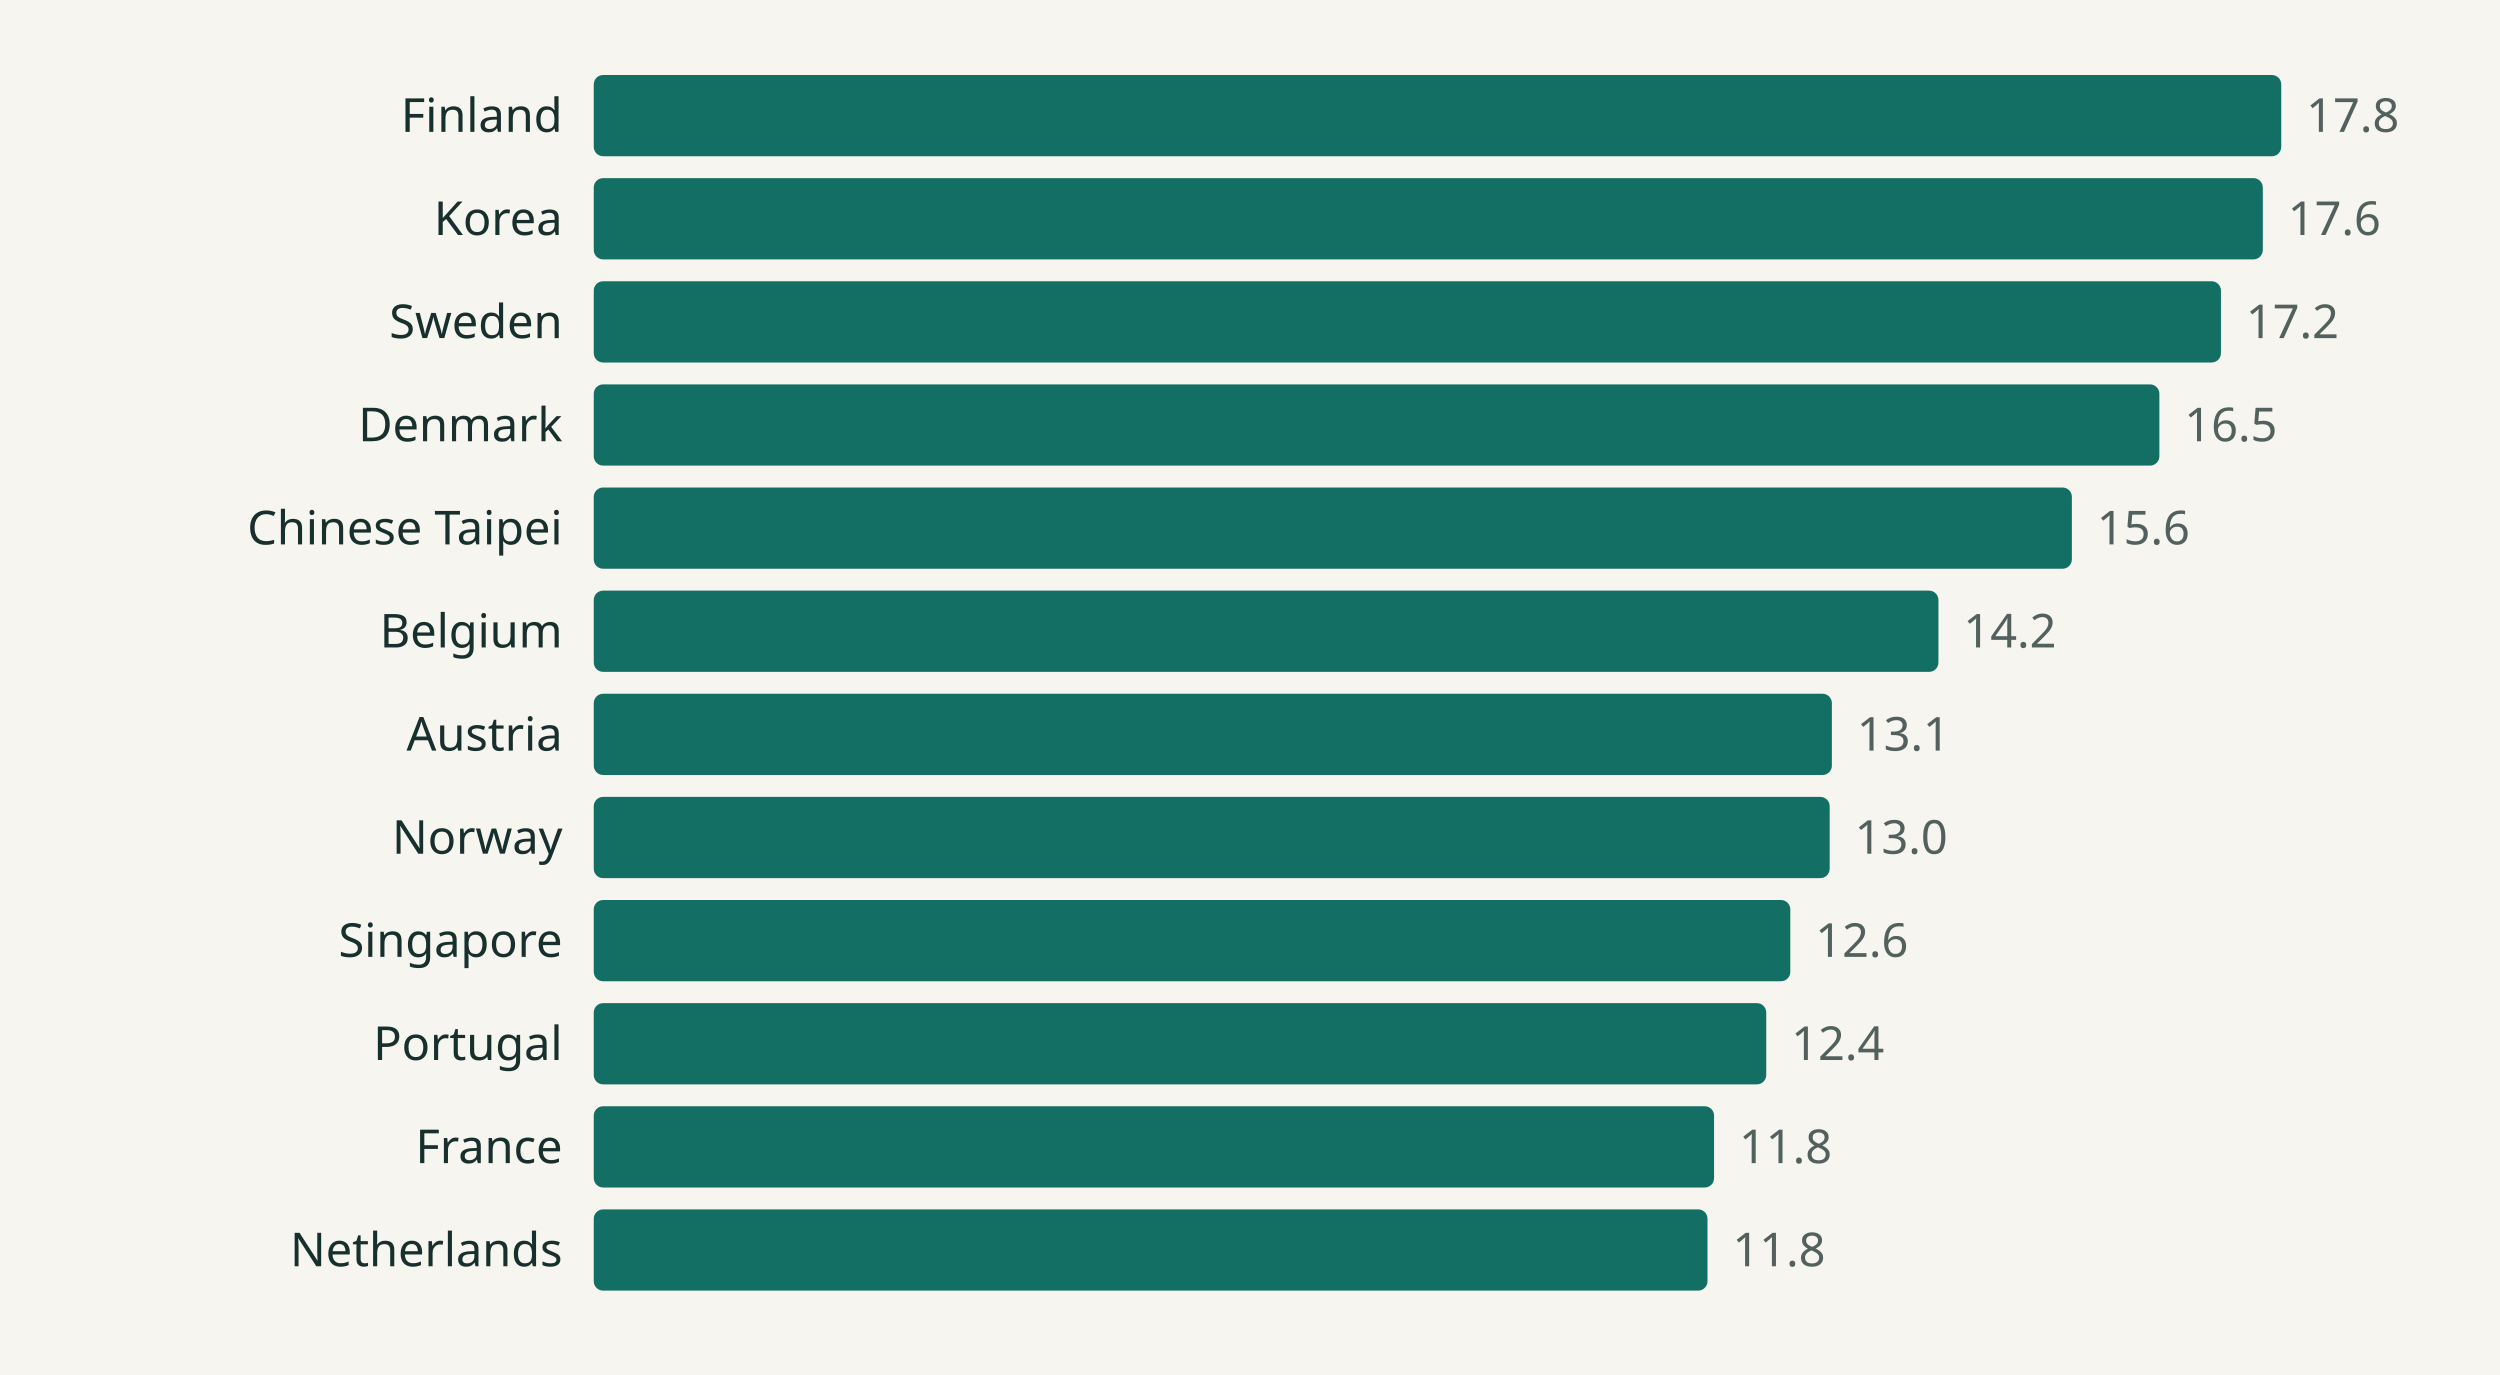
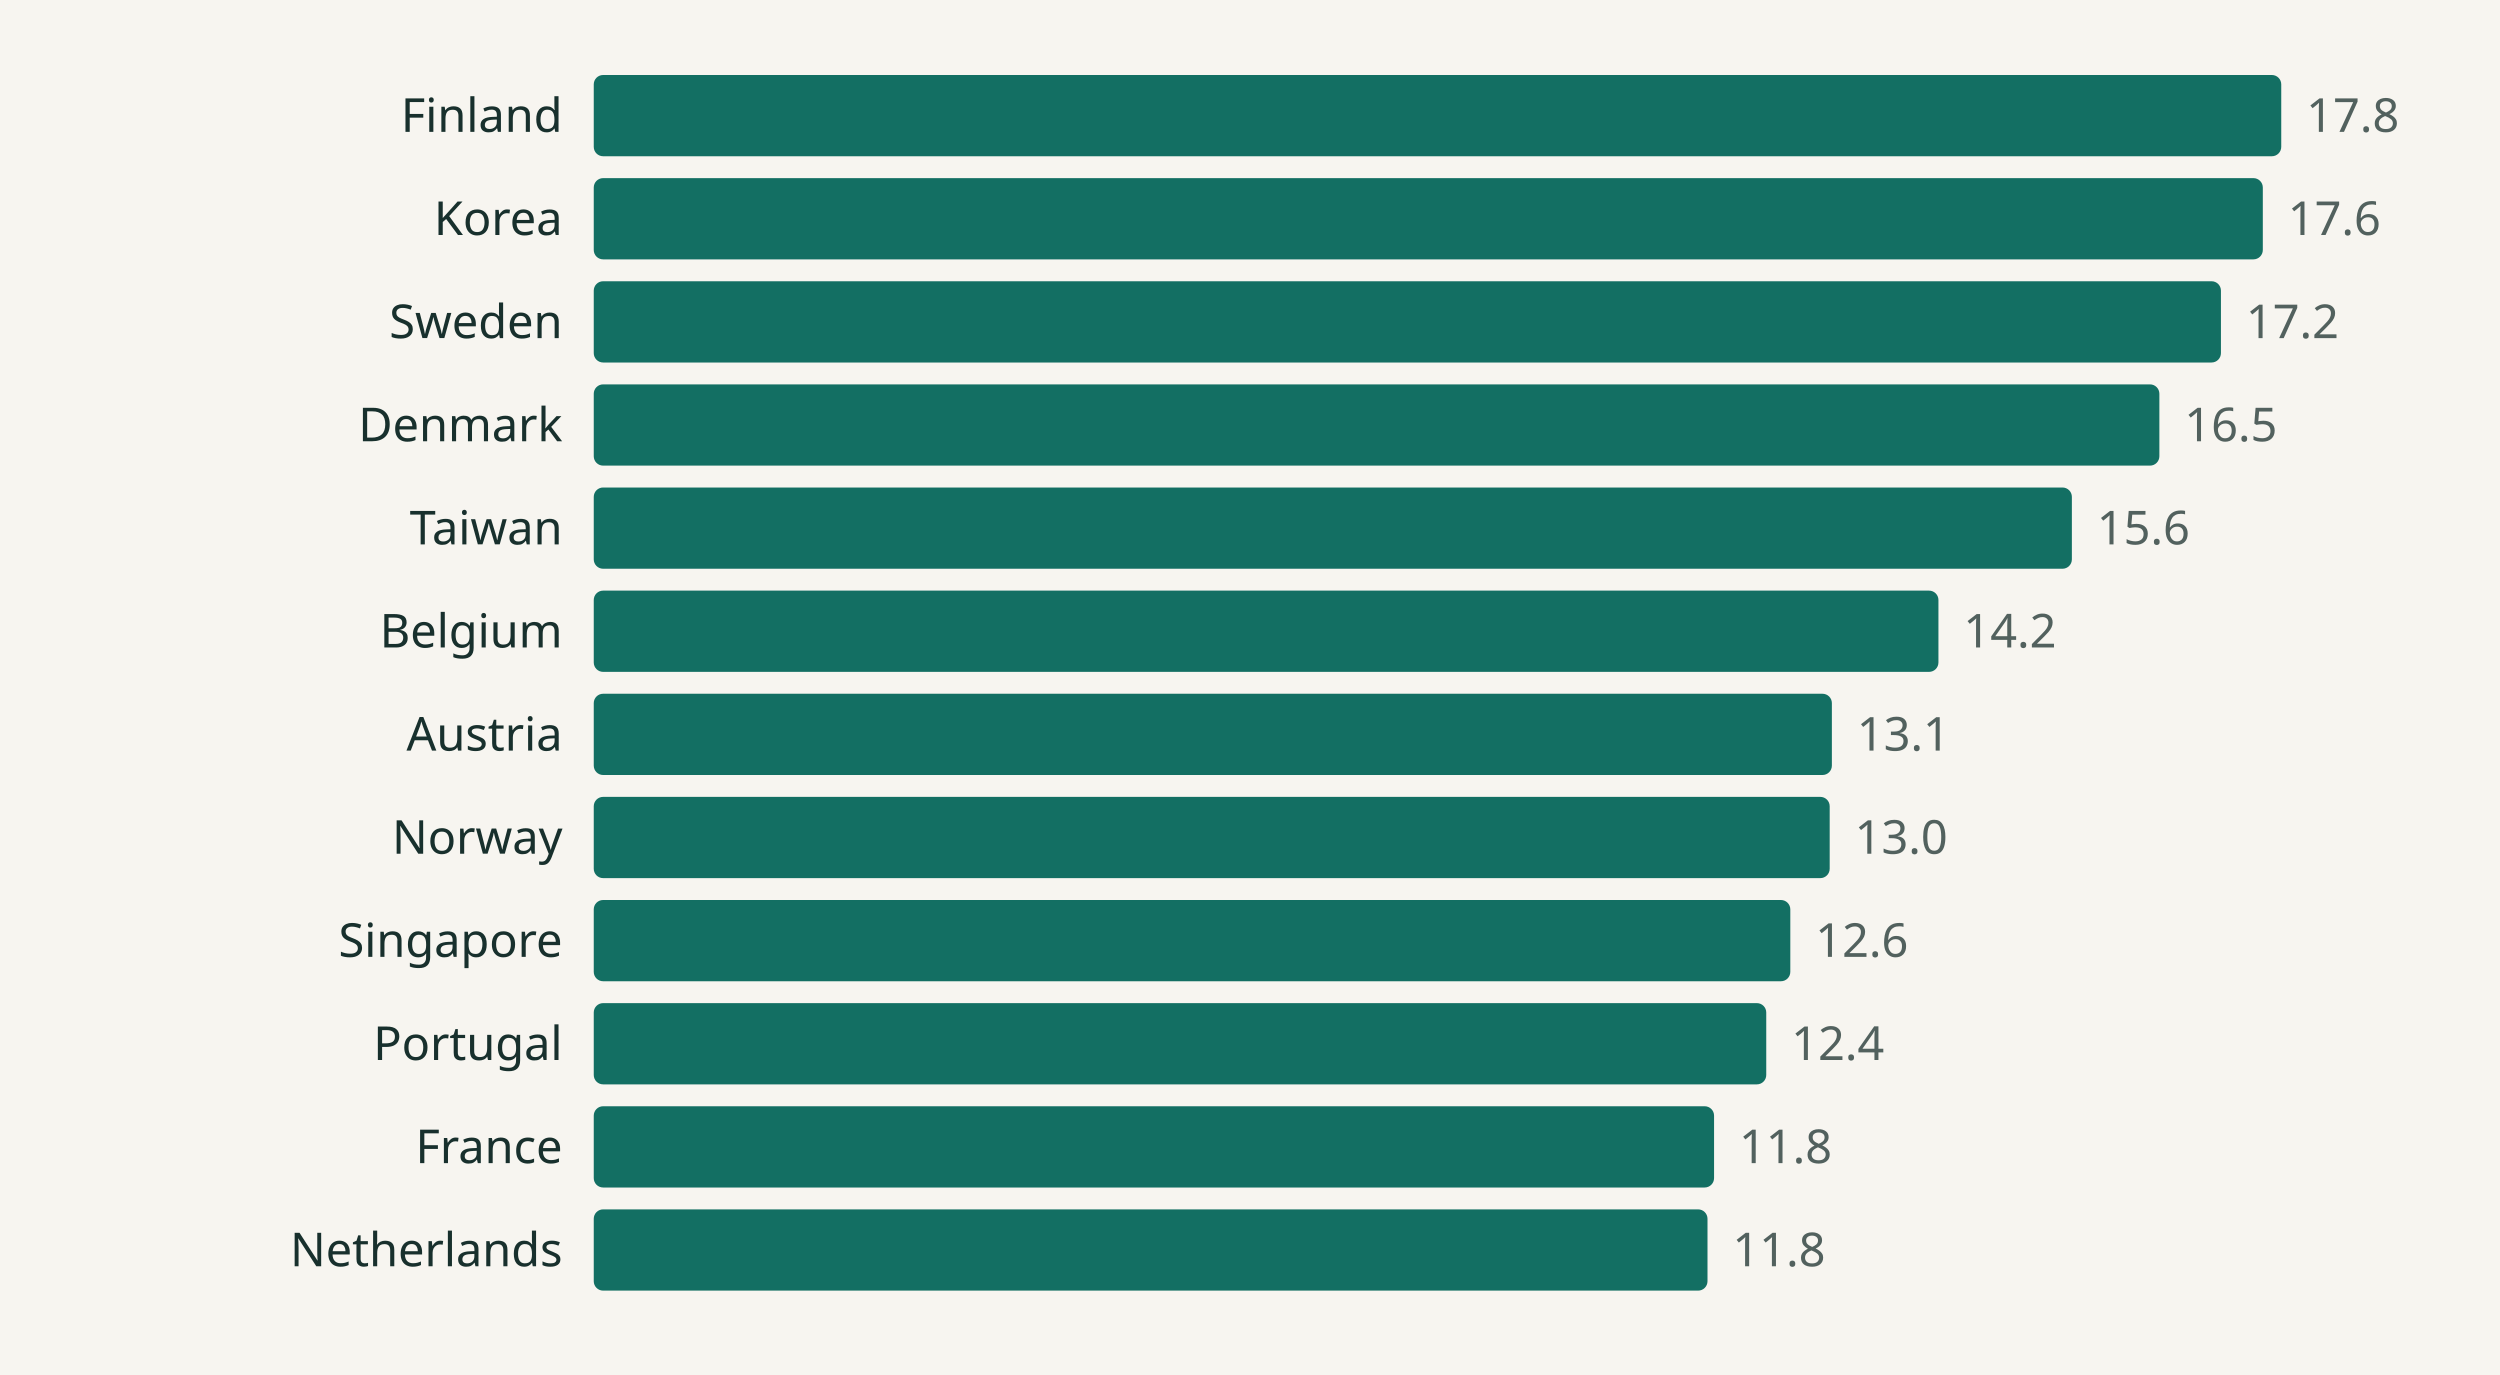
<svg xmlns="http://www.w3.org/2000/svg" viewBox="0 0 800 440" font-family="system-ui, sans-serif" font-size="15">
  <rect width="800" height="440" fill="#f7f5f0" />
  <text x="180" y="42.2" text-anchor="end" fill="#18302d">Finland</text>
  <rect x="190" y="24" width="540.0" height="26" rx="3" fill="#136f63" />
  <text x="738.0" y="42.2" fill="#52615e">17.8</text>
  <text x="180" y="75.2" text-anchor="end" fill="#18302d">Korea</text>
  <rect x="190" y="57" width="534.1" height="26" rx="3" fill="#136f63" />
  <text x="732.1" y="75.2" fill="#52615e">17.6</text>
  <text x="180" y="108.2" text-anchor="end" fill="#18302d">Sweden</text>
  <rect x="190" y="90" width="520.7" height="26" rx="3" fill="#136f63" />
  <text x="718.7" y="108.2" fill="#52615e">17.2</text>
  <text x="180" y="141.2" text-anchor="end" fill="#18302d">Denmark</text>
  <rect x="190" y="123" width="501.0" height="26" rx="3" fill="#136f63" />
  <text x="699.0" y="141.2" fill="#52615e">16.5</text>
-   <text x="180" y="174.2" text-anchor="end" fill="#18302d">Chinese Taipei</text>
+   <text x="180" y="174.2" text-anchor="end" fill="#18302d">Taiwan</text>
  <rect x="190" y="156" width="473.0" height="26" rx="3" fill="#136f63" />
  <text x="671.0" y="174.2" fill="#52615e">15.6</text>
  <text x="180" y="207.2" text-anchor="end" fill="#18302d">Belgium</text>
  <rect x="190" y="189" width="430.3" height="26" rx="3" fill="#136f63" />
  <text x="628.3" y="207.2" fill="#52615e">14.2</text>
  <text x="180" y="240.2" text-anchor="end" fill="#18302d">Austria</text>
  <rect x="190" y="222" width="396.2" height="26" rx="3" fill="#136f63" />
  <text x="594.2" y="240.2" fill="#52615e">13.1</text>
  <text x="180" y="273.2" text-anchor="end" fill="#18302d">Norway</text>
  <rect x="190" y="255" width="395.5" height="26" rx="3" fill="#136f63" />
  <text x="593.5" y="273.2" fill="#52615e">13.0</text>
  <text x="180" y="306.2" text-anchor="end" fill="#18302d">Singapore</text>
  <rect x="190" y="288" width="382.9" height="26" rx="3" fill="#136f63" />
  <text x="580.9" y="306.2" fill="#52615e">12.6</text>
  <text x="180" y="339.2" text-anchor="end" fill="#18302d">Portugal</text>
  <rect x="190" y="321" width="375.2" height="26" rx="3" fill="#136f63" />
  <text x="573.2" y="339.2" fill="#52615e">12.4</text>
  <text x="180" y="372.2" text-anchor="end" fill="#18302d">France</text>
  <rect x="190" y="354" width="358.5" height="26" rx="3" fill="#136f63" />
  <text x="556.5" y="372.2" fill="#52615e">11.8</text>
  <text x="180" y="405.2" text-anchor="end" fill="#18302d">Netherlands</text>
  <rect x="190" y="387" width="356.4" height="26" rx="3" fill="#136f63" />
  <text x="554.4" y="405.2" fill="#52615e">11.8</text>
</svg>
